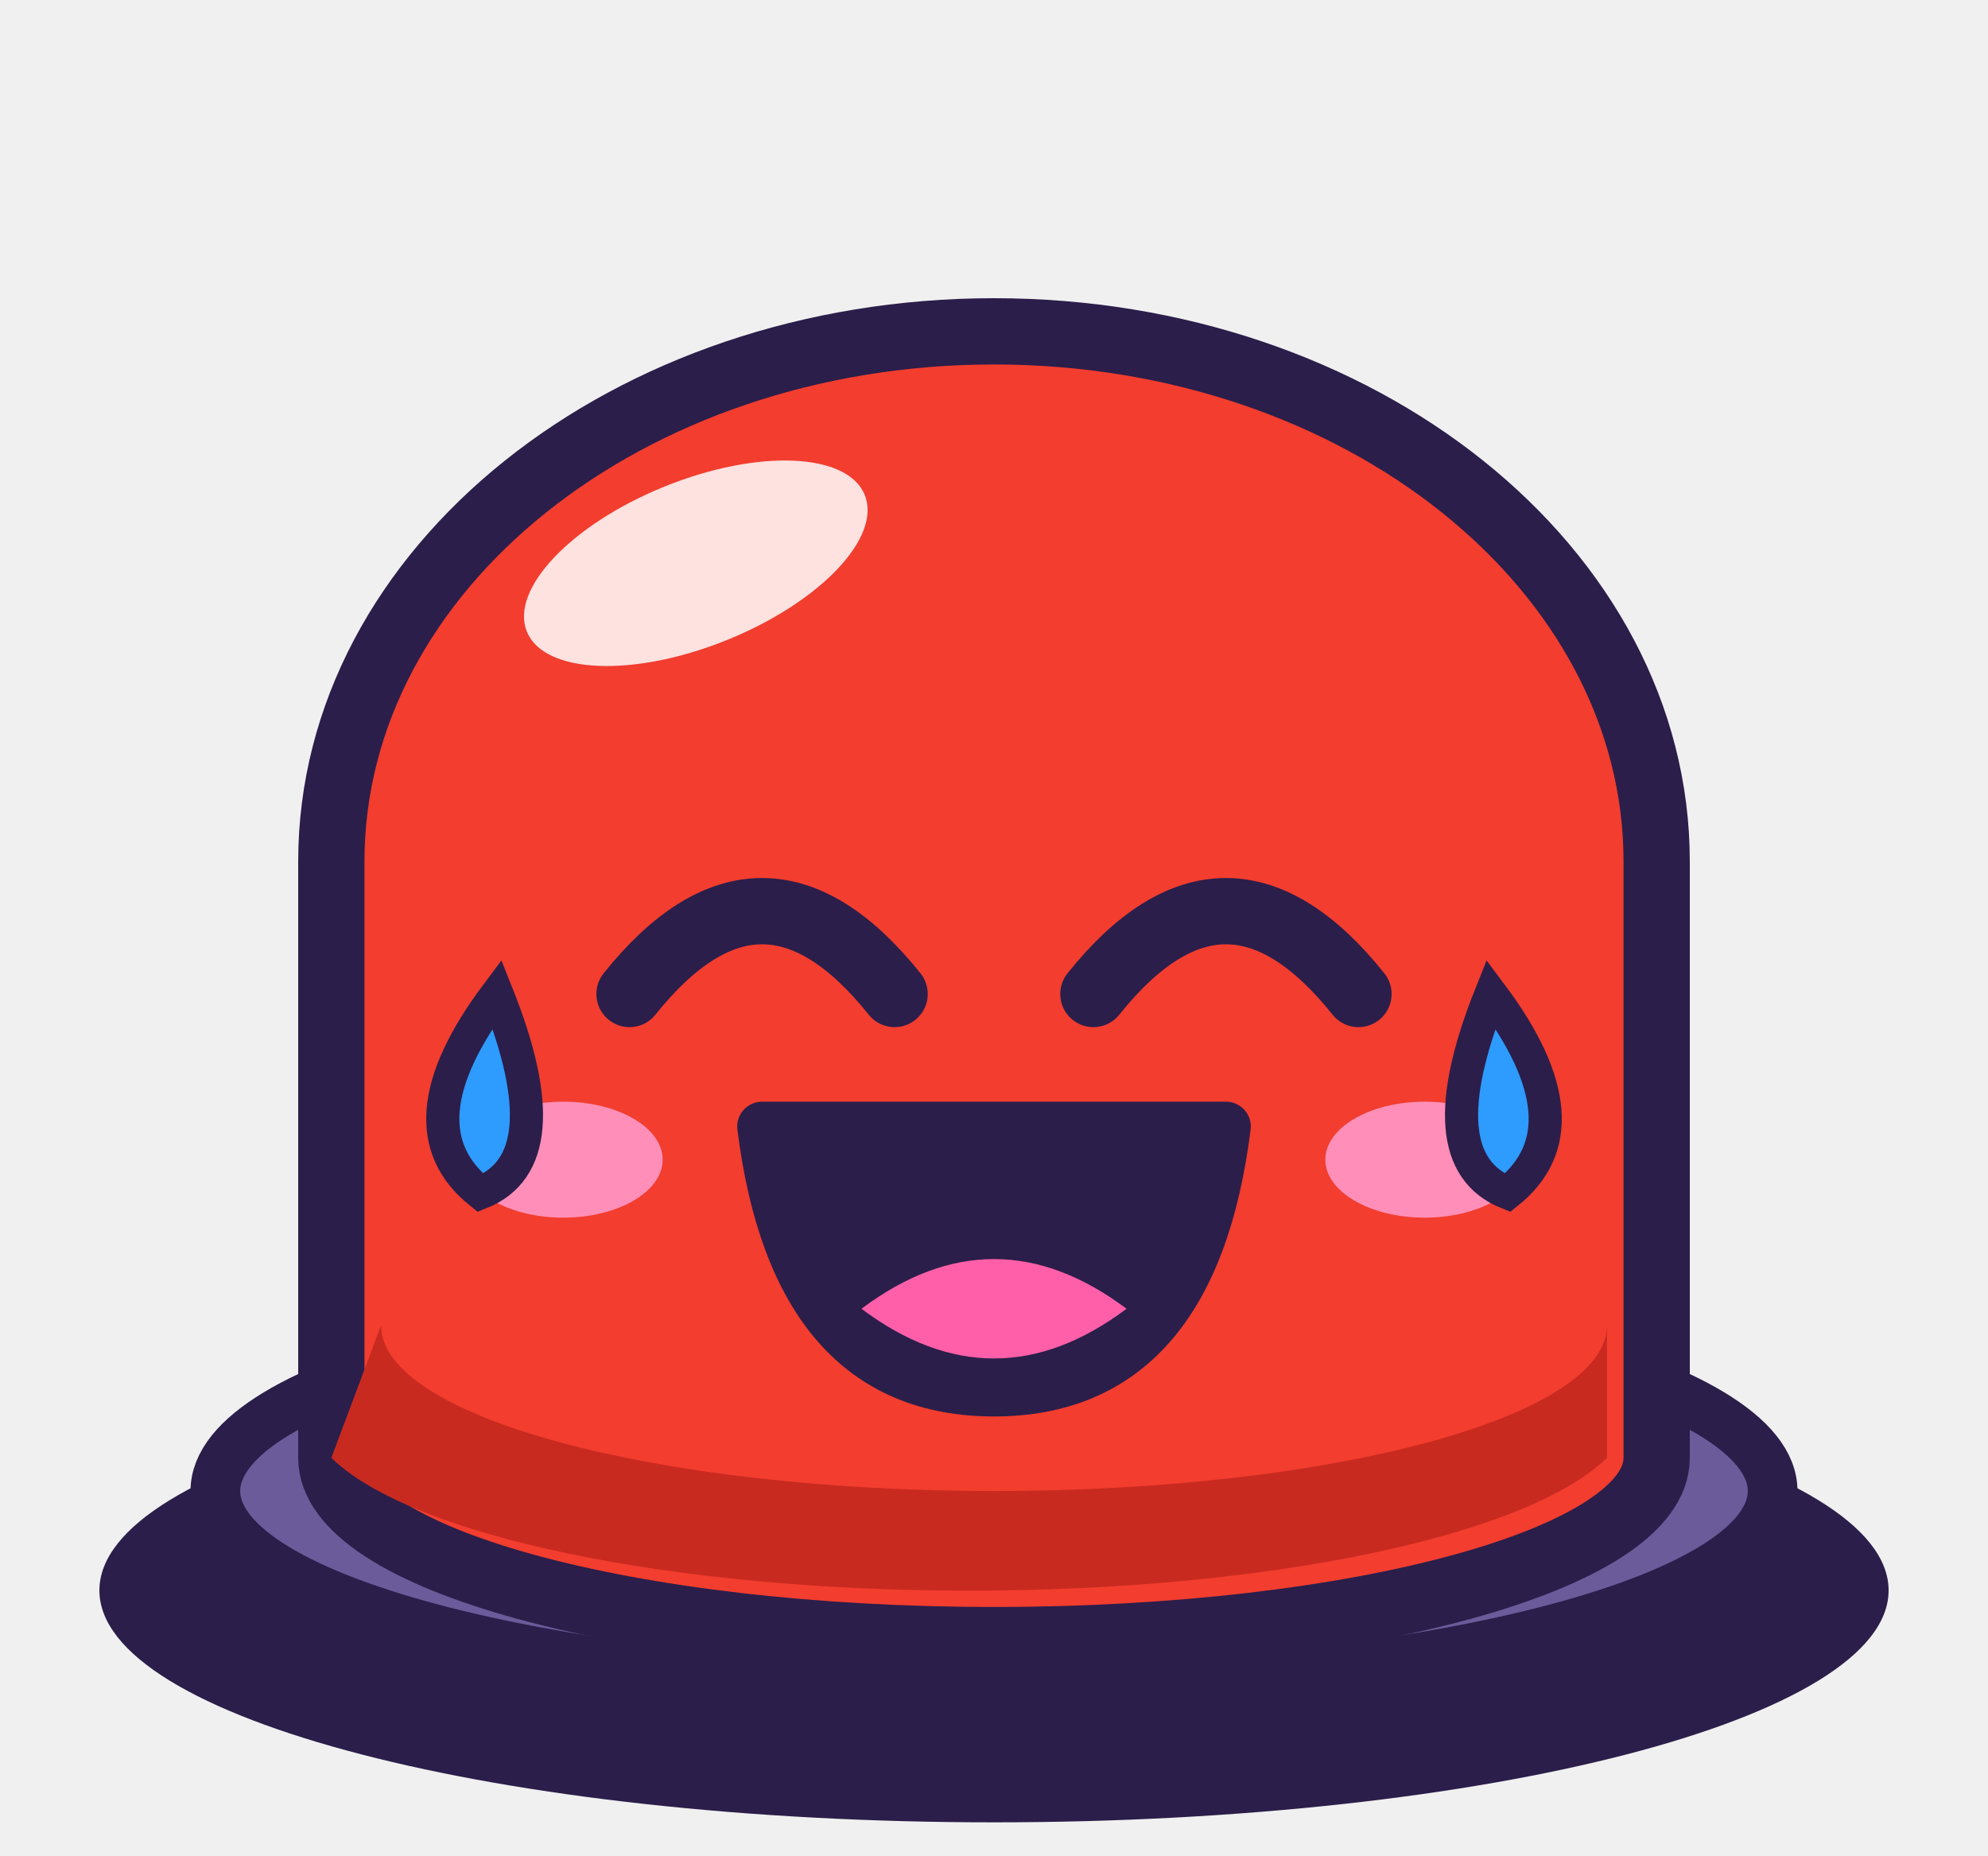
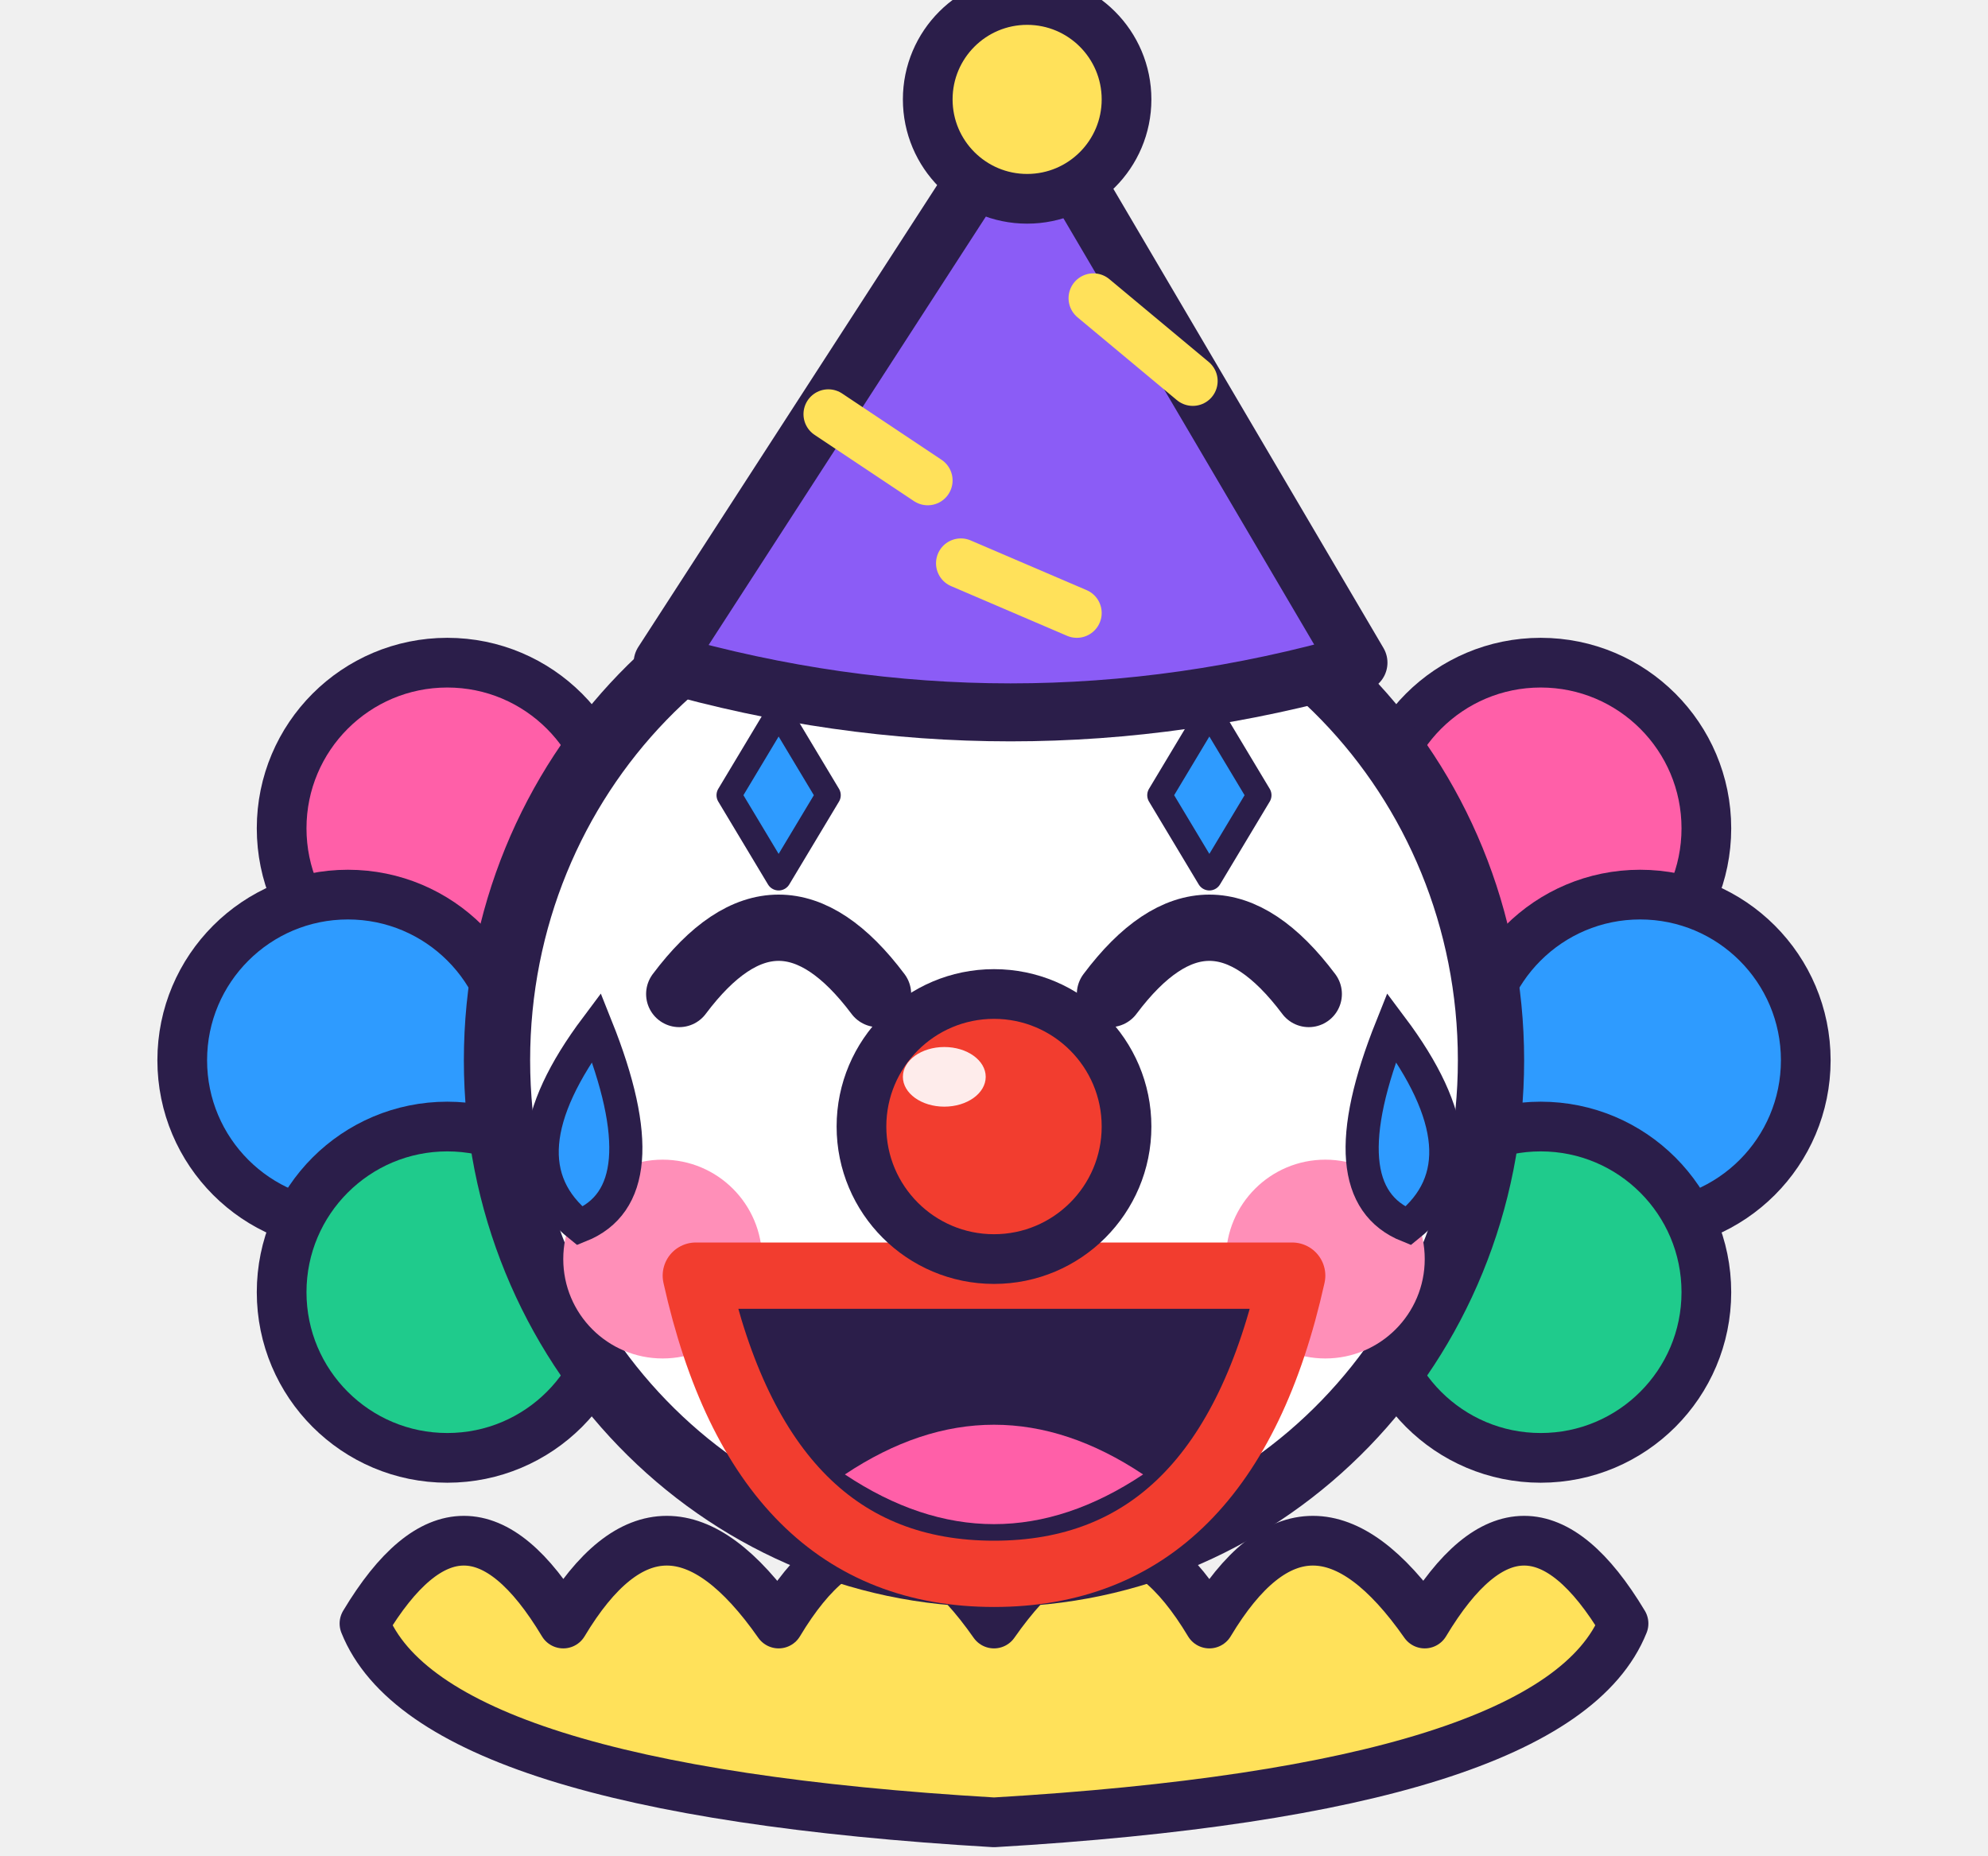
<svg xmlns="http://www.w3.org/2000/svg" viewBox="0 0 120 112" width="120" height="112">
-   <ellipse cx="60" cy="96" rx="54" ry="14" fill="#2B1E4A" />
-   <ellipse cx="60" cy="90" rx="47" ry="12" fill="#6B5B9A" stroke="#2B1E4A" stroke-width="3" />
-   <path d="M20 88V52a40 32 0 0 1 80 0v36a40 11 0 0 1-80 0z" fill="#F23D2F" stroke="#2B1E4A" stroke-width="4" stroke-linejoin="round" />
-   <path d="M23 80a37 10 0 0 0 74 0v8a40 11 0 0 1-77 0z" fill="#C92A20" />
-   <ellipse cx="42" cy="34" rx="11" ry="5" transform="rotate(-22 42 34)" fill="#FFFFFF" opacity=".85" />
-   <ellipse cx="34" cy="70" rx="6" ry="3.5" fill="#FF8FB8" />
-   <ellipse cx="86" cy="70" rx="6" ry="3.5" fill="#FF8FB8" />
-   <path d="M38 60q8-10 16 0M66 60q8-10 16 0" fill="none" stroke="#2B1E4A" stroke-width="4" stroke-linecap="round" />
-   <path d="M46 68h28q-2 16-14 16t-14-16z" fill="#2B1E4A" stroke="#2B1E4A" stroke-width="3" stroke-linejoin="round" />
-   <path d="M52 79q8-6 16 0q-8 6-16 0z" fill="#FF5FA8" />
-   <path d="M30 60q-6 8-1 12q5-2 1-12z" fill="#2E9BFF" stroke="#2B1E4A" stroke-width="2" />
-   <path d="M90 60q6 8 1 12q-5-2-1-12z" fill="#2E9BFF" stroke="#2B1E4A" stroke-width="2" />
+   <path d="M22 98q6-10 12 0q6-10 13 0q6-10 13 0q7-10 13 0q6-10 13 0q6-10 12 0q-4 10-38 12q-34-2-38-12z" fill="#FFE15A" stroke="#2B1E4A" stroke-width="3" stroke-linejoin="round" />
+   <g stroke="#2B1E4A" stroke-width="3">
+     <circle cx="27" cy="50" r="10" fill="#FF5FA8" />
+     <circle cx="21" cy="64" r="10" fill="#2E9BFF" />
+     <circle cx="27" cy="78" r="10" fill="#1FCB8C" />
+     <circle cx="93" cy="50" r="10" fill="#FF5FA8" />
+     <circle cx="99" cy="64" r="10" fill="#2E9BFF" />
+     <circle cx="93" cy="78" r="10" fill="#1FCB8C" />
+   </g>
+   <ellipse cx="60" cy="64" rx="30" ry="31" fill="#FFFFFF" stroke="#2B1E4A" stroke-width="4" />
+   <path d="M40 40L62 6L82 40q-21 6-42 0z" fill="#8B5CF6" stroke="#2B1E4A" stroke-width="3.5" stroke-linejoin="round" />
+   <path d="M50 25l6 4M66 18l6 5M58 34l7 3" stroke="#FFE15A" stroke-width="3" stroke-linecap="round" />
+   <circle cx="62" cy="6" r="6" fill="#FFE15A" stroke="#2B1E4A" stroke-width="3" />
+   <circle cx="40" cy="76" r="6" fill="#FF8FB8" />
+   <circle cx="80" cy="76" r="6" fill="#FF8FB8" />
+   <path d="M47 43l3 5-3 5-3-5z M73 43l3 5-3 5-3-5z" fill="#2E9BFF" stroke="#2B1E4A" stroke-width="1.5" stroke-linejoin="round" />
+   <path d="M41 60q6-8 12 0M67 60q6-8 12 0" fill="none" stroke="#2B1E4A" stroke-width="4" stroke-linecap="round" />
+   <path d="M42 77h36q-4 18-18 18t-18-18z" fill="#2B1E4A" stroke="#F23D2F" stroke-width="4" stroke-linejoin="round" />
+   <path d="M51 89q9-6 18 0q-9 6-18 0z" fill="#FF5FA8" />
+   <path d="M36 62q-6 8-1 12q5-2 1-12z" fill="#2E9BFF" stroke="#2B1E4A" stroke-width="2" />
+   <path d="M84 62q6 8 1 12q-5-2-1-12z" fill="#2E9BFF" stroke="#2B1E4A" stroke-width="2" />
+   <circle cx="60" cy="68" r="8" fill="#F23D2F" stroke="#2B1E4A" stroke-width="3" />
+   <ellipse cx="57" cy="65" rx="2.5" ry="1.8" fill="#FFFFFF" opacity=".9" />
</svg>
